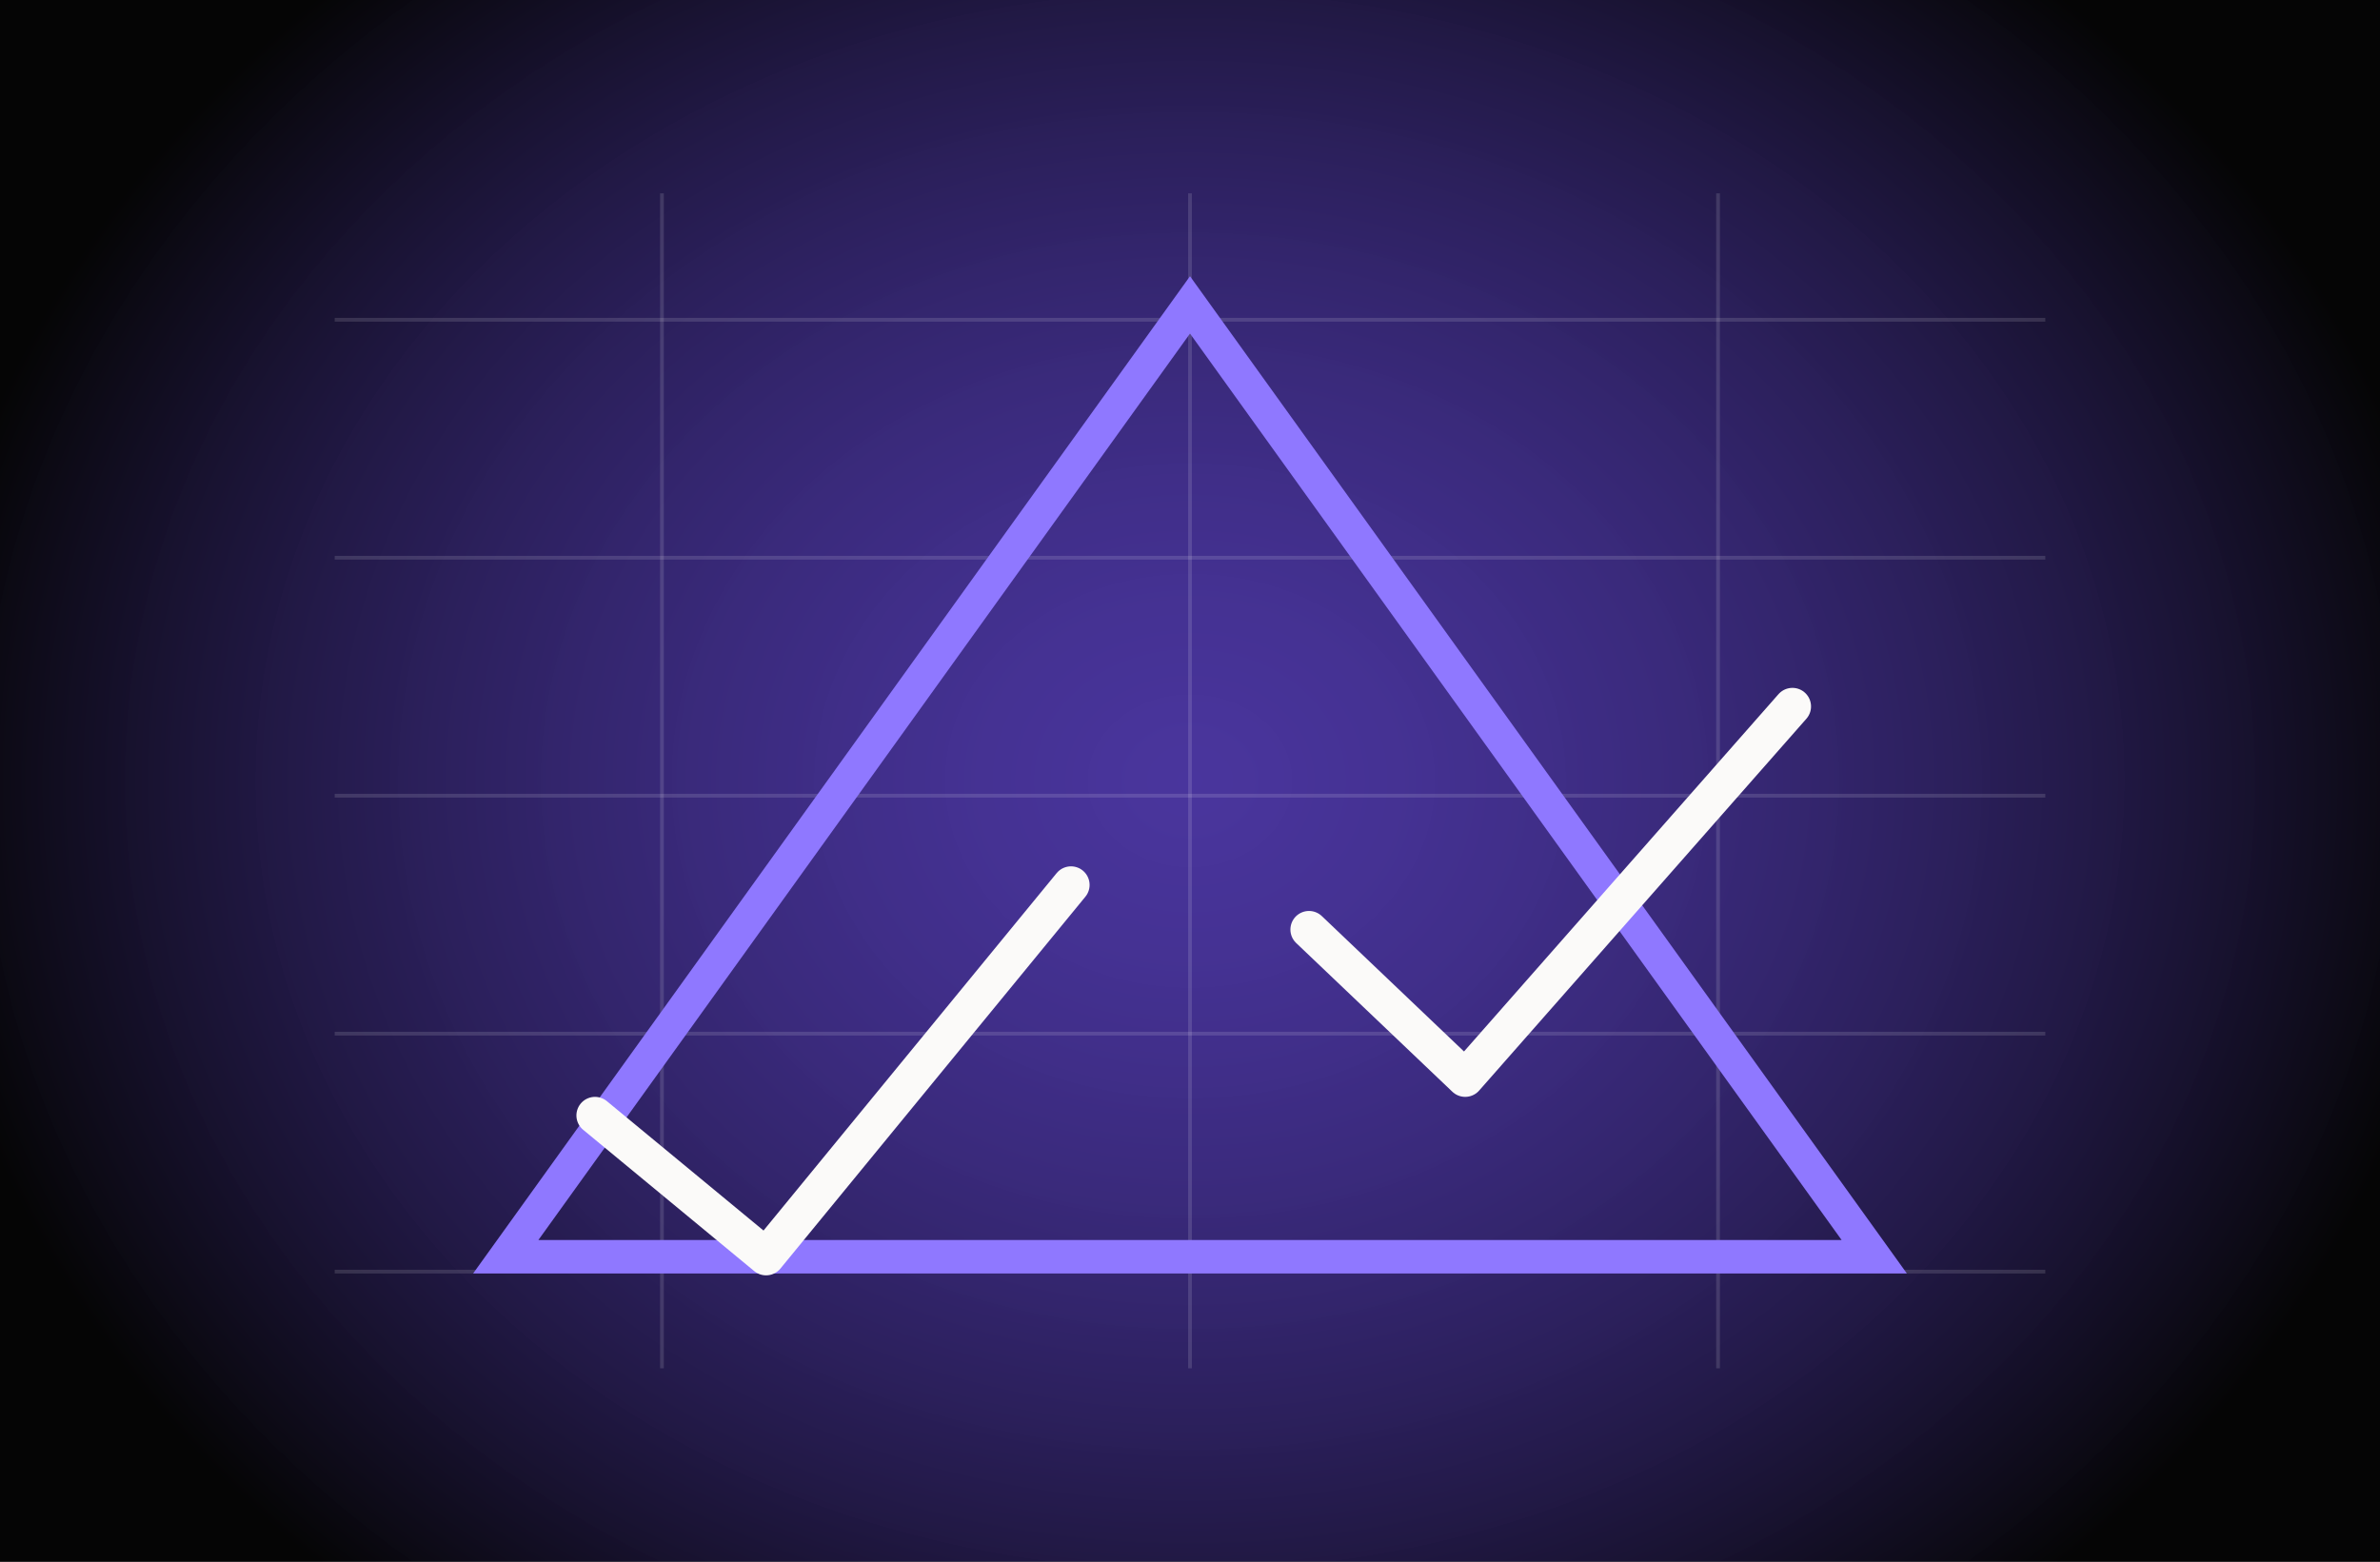
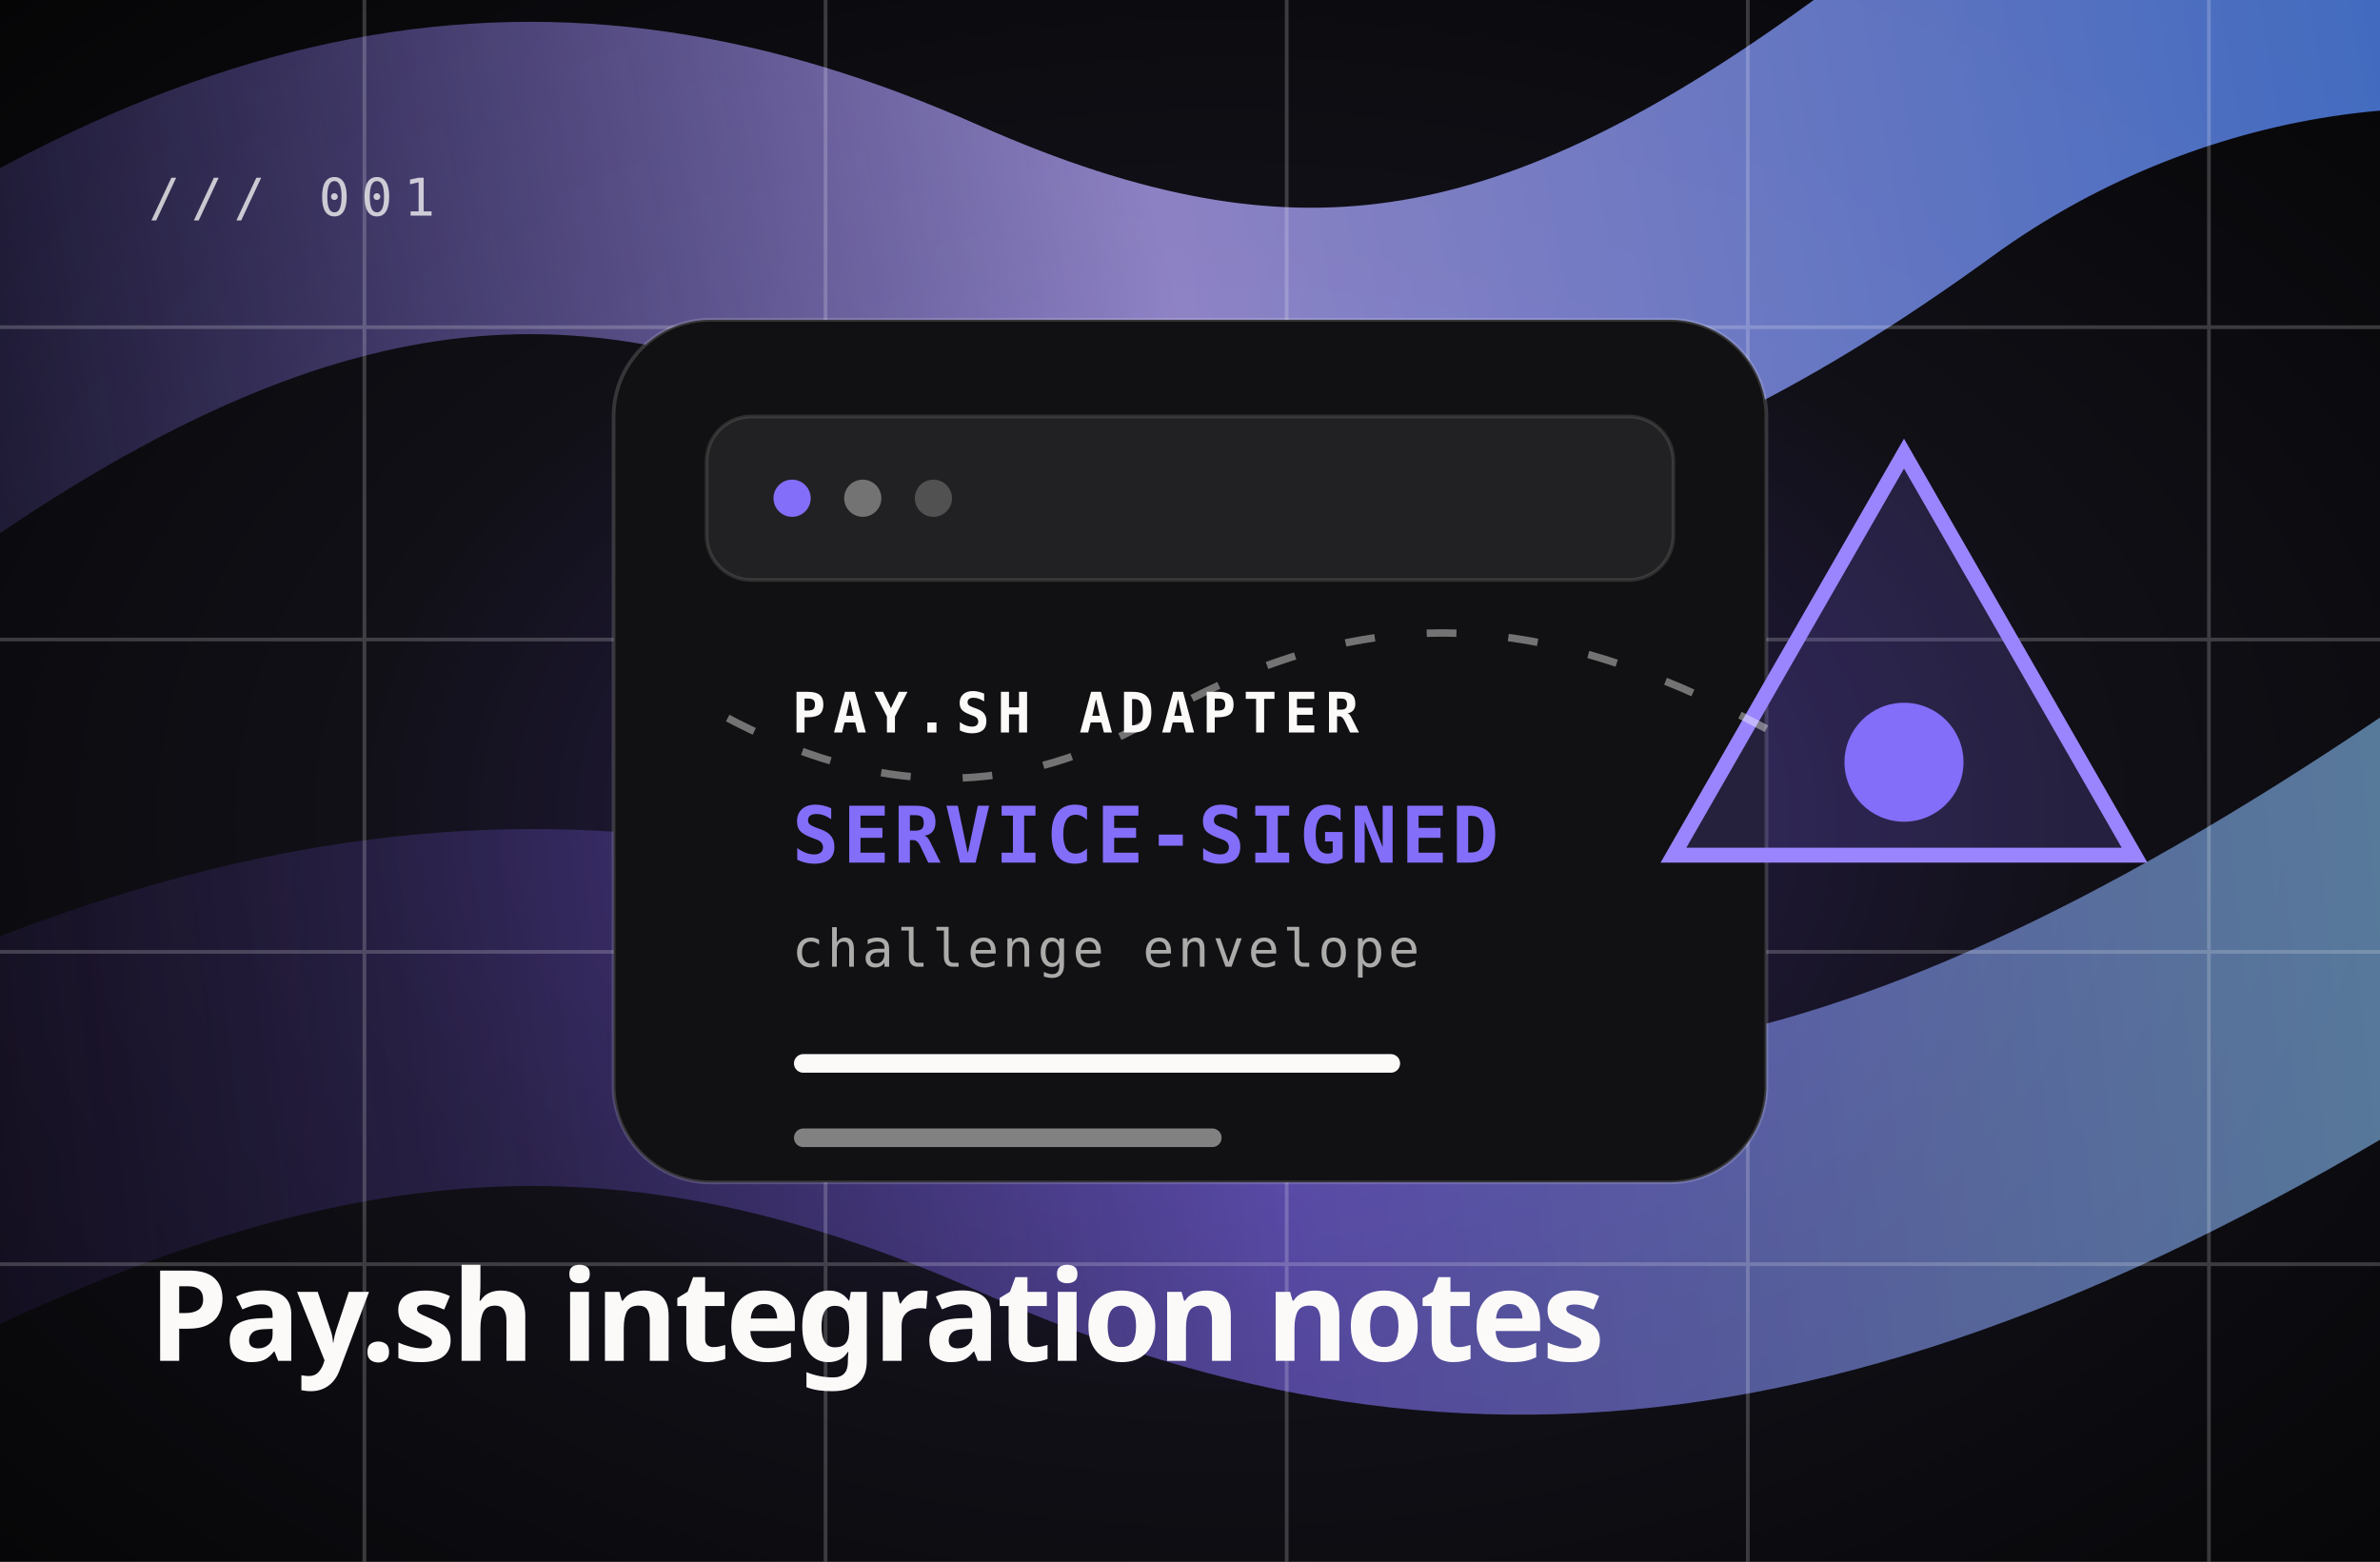
<svg xmlns="http://www.w3.org/2000/svg" width="640" height="420" viewBox="0 0 640 420" fill="none">
-   <rect width="640" height="420" fill="#161616" />
-   <path d="M0 0H640V420H0V0Z" fill="url(#g)" />
-   <path d="M90 86H550M90 150H550M90 214H550M90 278H550M90 342H550" stroke="#ffffff" stroke-opacity=".13" />
-   <path d="M178 52V368M320 52V368M462 52V368" stroke="#ffffff" stroke-opacity=".13" />
-   <path d="M320 82L504 338H136L320 82Z" stroke="#8F78FF" stroke-width="9" />
-   <path d="M160 300L206 338L288 238M352 250L394 290L482 190" stroke="#FBFAF9" stroke-width="10" stroke-linecap="round" stroke-linejoin="round" />
+   <style>
+     .float { animation: float 8s ease-in-out infinite; }
+     .pulse { animation: pulse 4.5s ease-in-out infinite; transform-origin: center; }
+     .dash { stroke-dasharray: 8 14; animation: dash 14s linear infinite; }
+     @keyframes float {
+       0%, 100% { transform: translateY(0); }
+       50% { transform: translateY(-12px); }
+     }
+     @keyframes pulse {
+       0%, 100% { opacity: .72; transform: scale(1); }
+       50% { opacity: 1; transform: scale(1.03); }
+     }
+     @keyframes dash {
+       to { stroke-dashoffset: -120; }
+     }
+     @media (prefers-reduced-motion: reduce) {
+       .float, .pulse, .dash { animation: none; }
+     }
+   </style>
+   <rect width="640" height="420" fill="#09090B" />
+   <rect width="640" height="420" fill="url(#ambient)" />
+   <path d="M-56 132C62 42 147 28 246 72C345 116 416 104 511 35C581 -16 671 -25 728 2" stroke="url(#ribbonA)" stroke-width="84" stroke-linecap="round" opacity=".74" />
+   <path d="M-70 338C71 260 167 252 284 304C397 354 504 343 668 232" stroke="url(#ribbonB)" stroke-width="96" stroke-linecap="round" opacity=".58" />
+   <g opacity=".2">
+     <path d="M0 88H640M0 172H640M0 256H640M0 340H640" stroke="#FBFAF9" />
+     <path d="M98 0V420M222 0V420M346 0V420M470 0V420M594 0V420" stroke="#FBFAF9" />
+   </g>
+   <g class="float">
+     <rect x="165" y="86" width="310" height="232" rx="26" fill="#111113" stroke="#FBFAF9" stroke-opacity=".16" />
+     <rect x="190" y="112" width="260" height="44" rx="12" fill="#FBFAF9" fill-opacity=".07" stroke="#FBFAF9" stroke-opacity=".12" />
+     <circle cx="213" cy="134" r="5" fill="#836EF9" />
+     <circle cx="232" cy="134" r="5" fill="#FBFAF9" fill-opacity=".38" />
+     <circle cx="251" cy="134" r="5" fill="#FBFAF9" fill-opacity=".22" />
+     <text x="213" y="197" fill="#FBFAF9" font-family="ui-monospace, SFMono-Regular, Menlo, monospace" font-size="15" font-weight="700" letter-spacing="2">PAY.SH ADAPTER</text>
+     <text x="213" y="232" fill="#836EF9" font-family="ui-monospace, SFMono-Regular, Menlo, monospace" font-size="21" font-weight="700" letter-spacing="1">SERVICE-SIGNED</text>
+     <text x="213" y="260" fill="#FBFAF9" fill-opacity=".66" font-family="ui-monospace, SFMono-Regular, Menlo, monospace" font-size="14" letter-spacing="1">challenge envelope</text>
+     <path d="M216 286H374" stroke="#FBFAF9" stroke-width="5" stroke-linecap="round" />
+     <path d="M216 306H326" stroke="#FBFAF9" stroke-opacity=".48" stroke-width="5" stroke-linecap="round" />
+   </g>
+   <g class="pulse">
+     <path d="M512 122L574 230H450L512 122Z" fill="#836EF9" fill-opacity=".18" stroke="#9A85FF" stroke-width="4" />
+     <circle cx="512" cy="205" r="16" fill="#836EF9" />
+     <path class="dash" d="M475 196C411 162 365 162 309 194C270 216 232 214 190 190" stroke="#FBFAF9" stroke-opacity=".42" stroke-width="2" />
+   </g>
+   <text x="40" y="58" fill="#FBFAF9" fill-opacity=".76" font-family="ui-monospace, SFMono-Regular, Menlo, monospace" font-size="14" letter-spacing="3">/// 001</text>
+   <text x="40" y="366" fill="#FBFAF9" font-family="ui-sans-serif, system-ui, sans-serif" font-size="34" font-weight="650" letter-spacing="-1">Pay.sh integration notes</text>
  <defs>
-     <radialGradient id="g" cx="0" cy="0" r="1" gradientTransform="translate(320 210) rotate(90) scale(290 340)" gradientUnits="userSpaceOnUse">
-       <stop stop-color="#6F4CFF" stop-opacity=".58" />
-       <stop offset="1" stop-color="#050505" />
+     <radialGradient id="ambient" cx="0" cy="0" r="1" gradientTransform="translate(328 220) rotate(90) scale(310 460)" gradientUnits="userSpaceOnUse">
+       <stop stop-color="#31235F" />
+       <stop offset=".5" stop-color="#111017" />
+       <stop offset="1" stop-color="#050506" />
    </radialGradient>
+     <linearGradient id="ribbonA" x1="-18" y1="136" x2="677" y2="13" gradientUnits="userSpaceOnUse">
+       <stop stop-color="#836EF9" stop-opacity=".18" />
+       <stop offset=".48" stop-color="#B8AAFF" />
+       <stop offset="1" stop-color="#4C8BFF" />
+     </linearGradient>
+     <linearGradient id="ribbonB" x1="-34" y1="322" x2="685" y2="247" gradientUnits="userSpaceOnUse">
+       <stop stop-color="#3B246D" stop-opacity=".24" />
+       <stop offset=".52" stop-color="#836EF9" />
+       <stop offset="1" stop-color="#8FD5FF" />
+     </linearGradient>
  </defs>
</svg>
